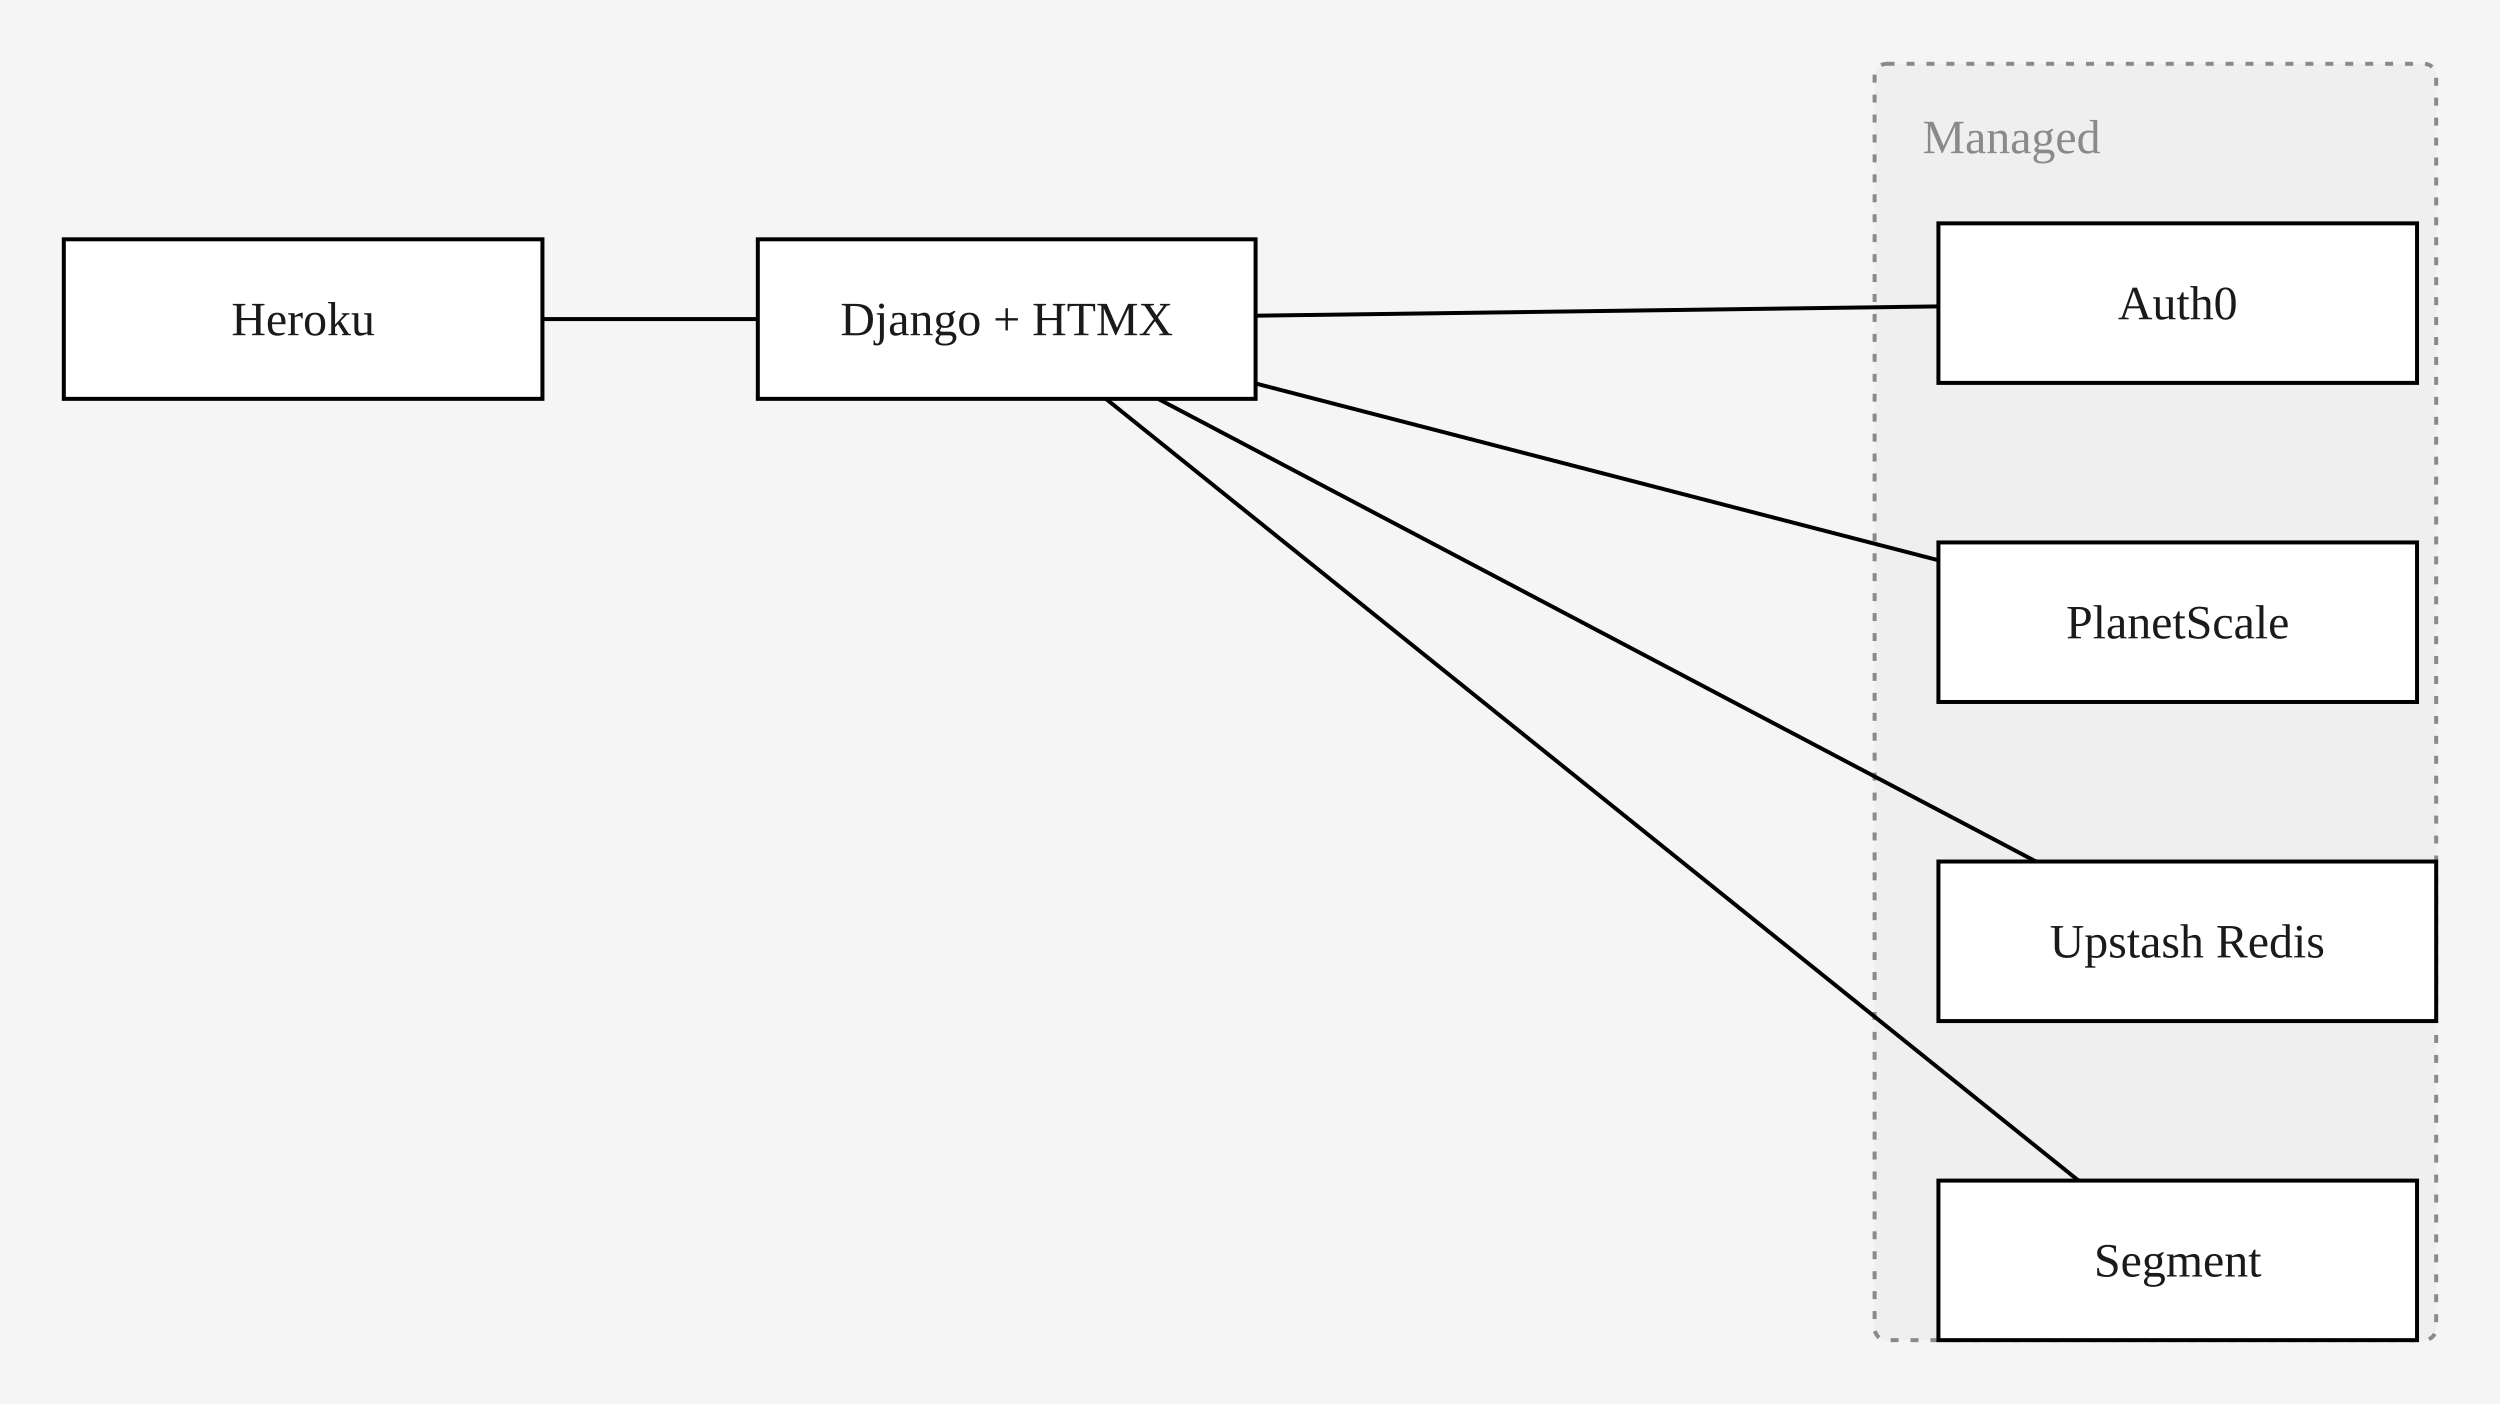
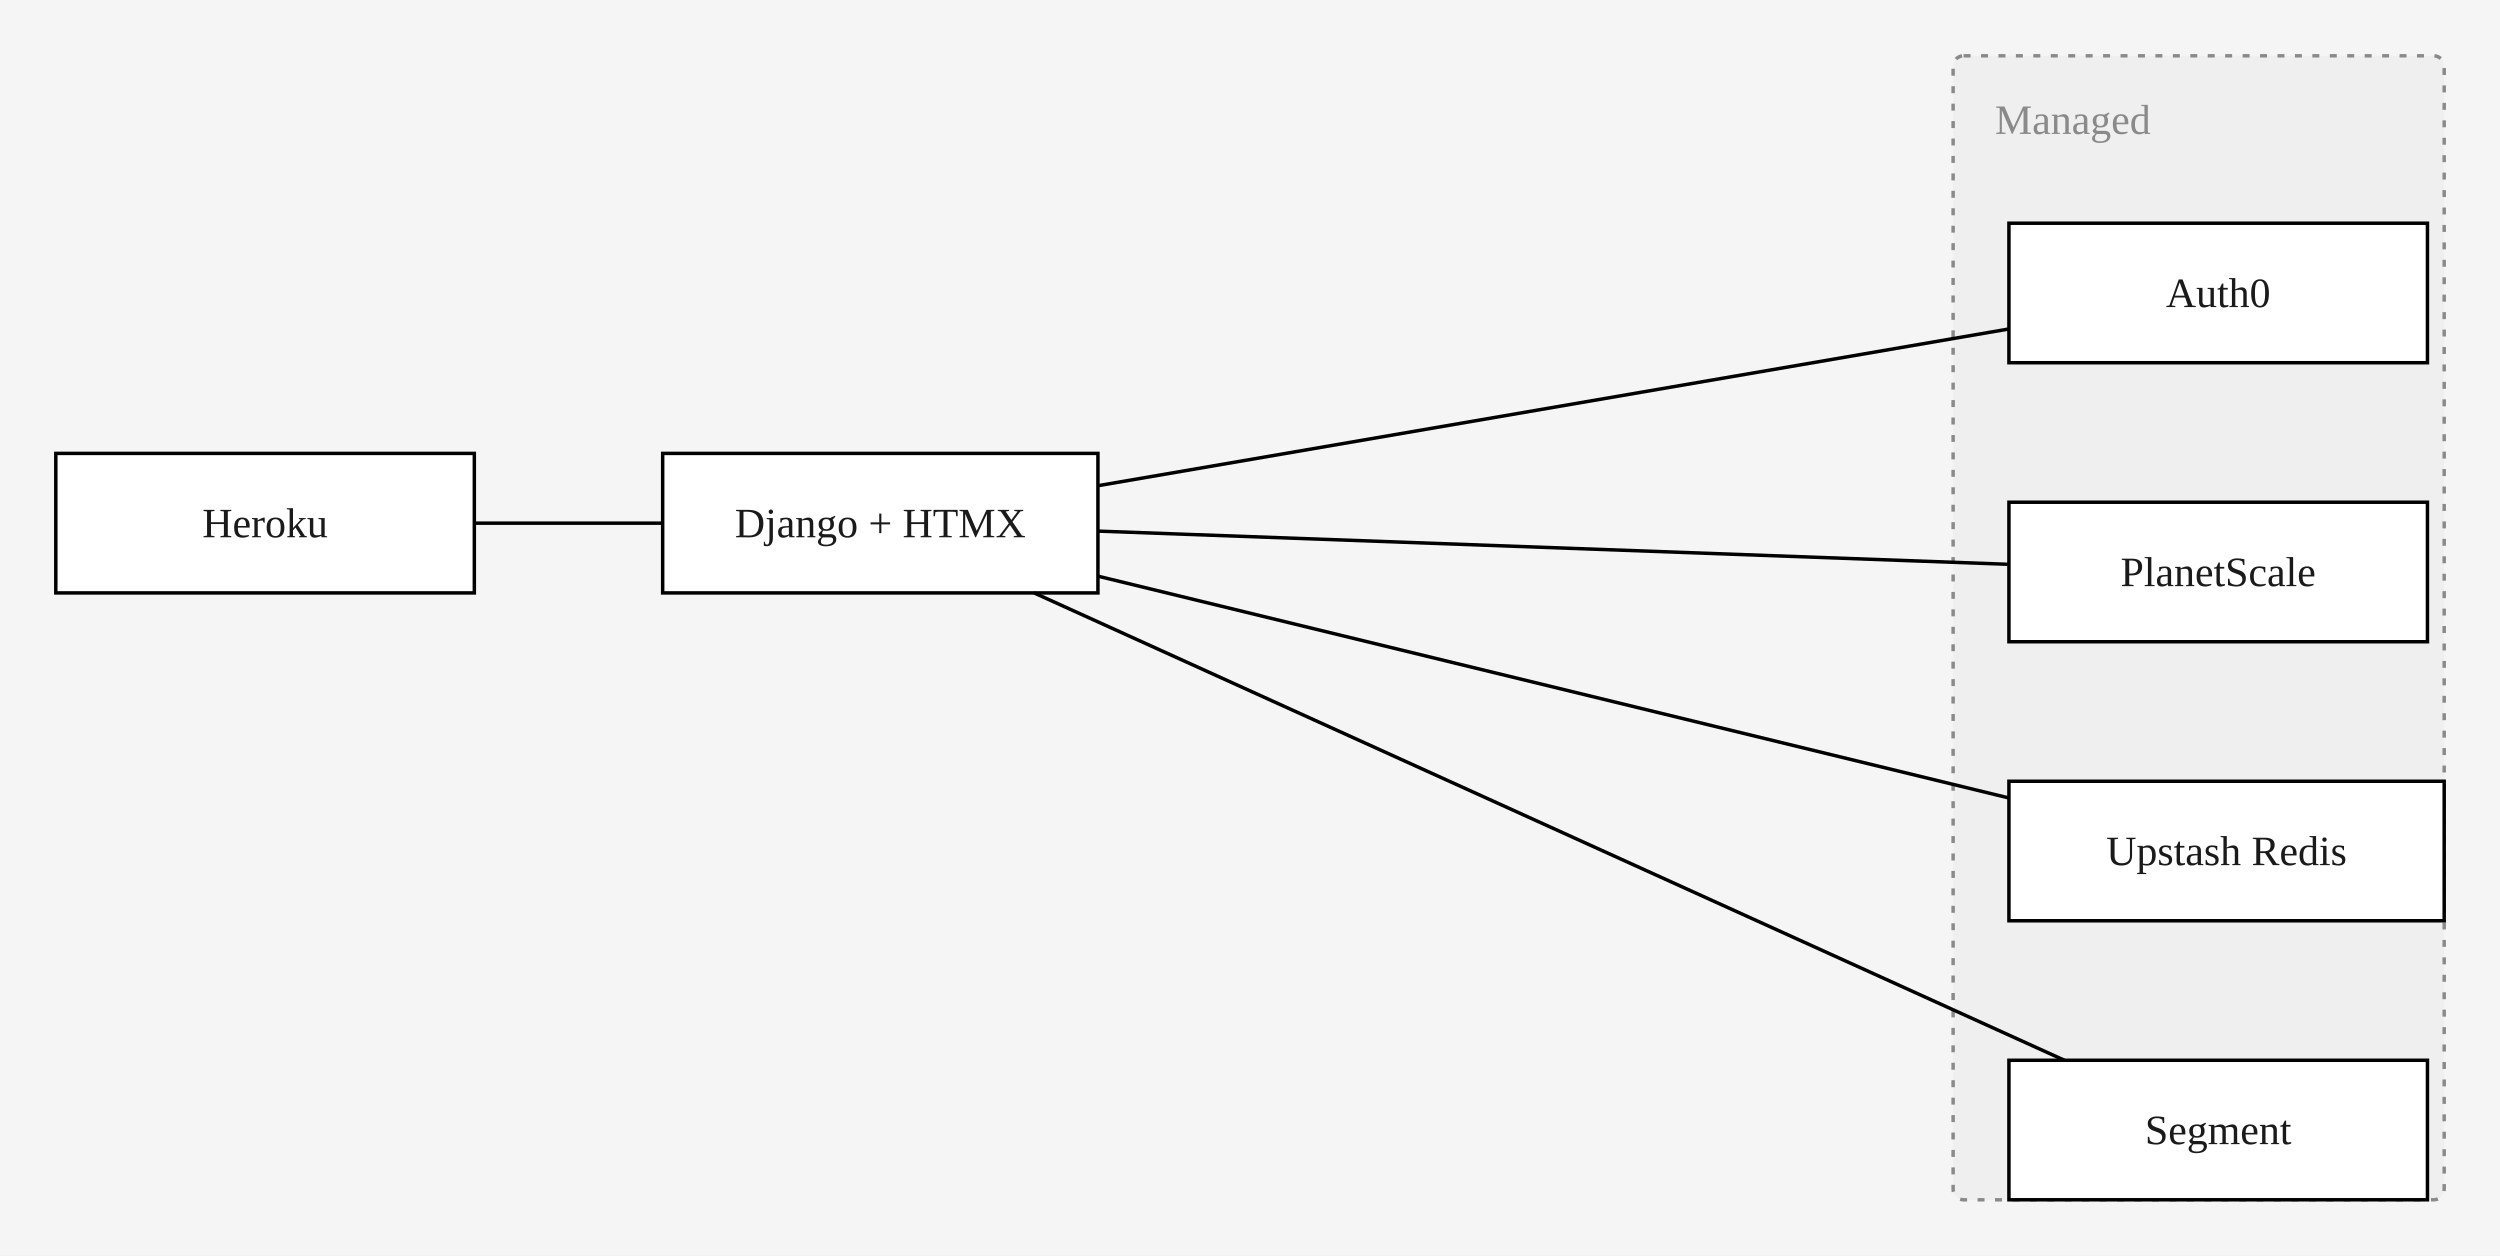
- <svg xmlns="http://www.w3.org/2000/svg" viewBox="0.00 0.00 626.80 352.00" width="626.80" height="352.00">
-   <rect x="0.00" y="0.00" width="626.80" height="352.00" fill="#F5F5F5" />
+ <svg xmlns="http://www.w3.org/2000/svg" viewBox="0.00 0.00 716.80 360.00" width="716.80" height="360.00">
+   <rect x="0.00" y="0.00" width="716.80" height="360.00" fill="#F5F5F5" />
  <g id="group-hosted" data-element-id="hosted" data-kind="group">
-     <rect x="470.00" y="16.00" width="140.80" height="320.00" rx="3.00" fill="#8A8A8A" fill-opacity="0.06" stroke="#8A8A8A" stroke-width="1.00" stroke-dasharray="2,3" />
-     <text x="482.00" y="38.40" text-anchor="start" fill="#8A8A8A">
-       <tspan x="482.00" dy="0">Managed</tspan>
-     </text>
-   </g>
-   <g id="node-analytics" data-element-id="analytics" data-kind="node">
-     <rect x="486.00" y="296.00" width="120.00" height="40.00" rx="0.00" fill="#FFFFFF" stroke="#000000" />
-     <text x="546.00" y="316.00" text-anchor="middle" dominant-baseline="central" fill="#1a1a1a">
-       <tspan x="546.00" dy="0">Segment</tspan>
+     <rect x="560.00" y="16.00" width="140.80" height="328.00" rx="3.00" fill="#8A8A8A" fill-opacity="0.06" stroke="#8A8A8A" stroke-width="1.00" stroke-dasharray="2,3" />
+     <text x="572.00" y="38.40" text-anchor="start" fill="#8A8A8A">
+       <tspan x="572.00" dy="0">Managed</tspan>
    </text>
  </g>
  <g id="node-app" data-element-id="app" data-kind="node">
-     <rect x="190.00" y="60.00" width="124.80" height="40.00" rx="0.00" fill="#FFFFFF" stroke="#000000" />
-     <text x="252.40" y="80.00" text-anchor="middle" dominant-baseline="central" fill="#1a1a1a">
+     <rect x="190.00" y="130.00" width="124.80" height="40.00" rx="0.00" fill="#FFFFFF" stroke="#000000" />
+     <text x="252.40" y="150.00" text-anchor="middle" dominant-baseline="central" fill="#1a1a1a">
      <tspan x="252.40" dy="0">Django + HTMX</tspan>
    </text>
  </g>
-   <g id="node-auth" data-element-id="auth" data-kind="node">
-     <rect x="486.00" y="56.00" width="120.00" height="40.00" rx="0.00" fill="#FFFFFF" stroke="#000000" />
-     <text x="546.00" y="76.00" text-anchor="middle" dominant-baseline="central" fill="#1a1a1a">
-       <tspan x="546.00" dy="0">Auth0</tspan>
+   <g id="node-auth0" data-element-id="auth0" data-kind="node">
+     <rect x="576.00" y="64.00" width="120.00" height="40.00" rx="0.00" fill="#FFFFFF" stroke="#000000" />
+     <text x="636.00" y="84.00" text-anchor="middle" dominant-baseline="central" fill="#1a1a1a">
+       <tspan x="636.00" dy="0">Auth0</tspan>
    </text>
  </g>
-   <g id="node-cache" data-element-id="cache" data-kind="node">
-     <rect x="486.00" y="216.00" width="124.80" height="40.00" rx="0.00" fill="#FFFFFF" stroke="#000000" />
-     <text x="548.40" y="236.00" text-anchor="middle" dominant-baseline="central" fill="#1a1a1a">
-       <tspan x="548.40" dy="0">Upstash Redis</tspan>
-     </text>
-   </g>
-   <g id="node-db" data-element-id="db" data-kind="node">
-     <rect x="486.00" y="136.00" width="120.00" height="40.00" rx="0.00" fill="#FFFFFF" stroke="#000000" />
-     <text x="546.00" y="156.00" text-anchor="middle" dominant-baseline="central" fill="#1a1a1a">
-       <tspan x="546.00" dy="0">PlanetScale</tspan>
-     </text>
-   </g>
-   <g id="node-web" data-element-id="web" data-kind="node">
-     <rect x="16.00" y="60.00" width="120.00" height="40.00" rx="0.00" fill="#FFFFFF" stroke="#000000" />
-     <text x="76.00" y="80.00" text-anchor="middle" dominant-baseline="central" fill="#1a1a1a">
+   <g id="node-heroku" data-element-id="heroku" data-kind="node">
+     <rect x="16.00" y="130.00" width="120.00" height="40.00" rx="0.00" fill="#FFFFFF" stroke="#000000" />
+     <text x="76.00" y="150.00" text-anchor="middle" dominant-baseline="central" fill="#1a1a1a">
      <tspan x="76.00" dy="0">Heroku</tspan>
    </text>
  </g>
-   <g id="edge-app__analytics" data-element-id="app__analytics" data-kind="edge">
-     <path d="M 277.28,100.00 L 521.12,296.00" fill="none" stroke="transparent" stroke-width="12" style="pointer-events: stroke" />
-     <path d="M 277.28,100.00 L 521.12,296.00" fill="none" stroke="#000000" stroke-width="1.00" />
+   <g id="node-planetscale" data-element-id="planetscale" data-kind="node">
+     <rect x="576.00" y="144.00" width="120.00" height="40.00" rx="0.00" fill="#FFFFFF" stroke="#000000" />
+     <text x="636.00" y="164.00" text-anchor="middle" dominant-baseline="central" fill="#1a1a1a">
+       <tspan x="636.00" dy="0">PlanetScale</tspan>
+     </text>
  </g>
-   <g id="edge-app__auth" data-element-id="app__auth" data-kind="edge">
-     <path d="M 314.80,79.15 L 486.00,76.82" fill="none" stroke="transparent" stroke-width="12" style="pointer-events: stroke" />
-     <path d="M 314.80,79.15 L 486.00,76.82" fill="none" stroke="#000000" stroke-width="1.00" />
+   <g id="node-segment" data-element-id="segment" data-kind="node">
+     <rect x="576.00" y="304.00" width="120.00" height="40.00" rx="0.00" fill="#FFFFFF" stroke="#000000" />
+     <text x="636.00" y="324.00" text-anchor="middle" dominant-baseline="central" fill="#1a1a1a">
+       <tspan x="636.00" dy="0">Segment</tspan>
+     </text>
  </g>
-   <g id="edge-app__cache" data-element-id="app__cache" data-kind="edge">
-     <path d="M 290.35,100.00 L 510.45,216.00" fill="none" stroke="transparent" stroke-width="12" style="pointer-events: stroke" />
-     <path d="M 290.35,100.00 L 510.45,216.00" fill="none" stroke="#000000" stroke-width="1.00" />
+   <g id="node-upstash" data-element-id="upstash" data-kind="node">
+     <rect x="576.00" y="224.00" width="124.80" height="40.00" rx="0.00" fill="#FFFFFF" stroke="#000000" />
+     <text x="638.40" y="244.00" text-anchor="middle" dominant-baseline="central" fill="#1a1a1a">
+       <tspan x="638.40" dy="0">Upstash Redis</tspan>
+     </text>
  </g>
-   <g id="edge-app__db" data-element-id="app__db" data-kind="edge">
-     <path d="M 314.80,96.15 L 486.00,140.47" fill="none" stroke="transparent" stroke-width="12" style="pointer-events: stroke" />
-     <path d="M 314.80,96.15 L 486.00,140.47" fill="none" stroke="#000000" stroke-width="1.00" />
+   <g id="edge-app__auth0" data-element-id="app__auth0" data-kind="edge">
+     <path d="M 314.80,139.26 L 576.00,94.32" fill="none" stroke="transparent" stroke-width="12" style="pointer-events: stroke" />
+     <path d="M 314.80,139.26 L 576.00,94.32" fill="none" stroke="#000000" stroke-width="1.00" />
  </g>
-   <g id="edge-web__app" data-element-id="web__app" data-kind="edge">
-     <path d="M 136.00,80.00 L 190.00,80.00" fill="none" stroke="transparent" stroke-width="12" style="pointer-events: stroke" />
-     <path d="M 136.00,80.00 L 190.00,80.00" fill="none" stroke="#000000" stroke-width="1.00" />
+   <g id="edge-app__planetscale" data-element-id="app__planetscale" data-kind="edge">
+     <path d="M 314.80,152.28 L 576.00,161.81" fill="none" stroke="transparent" stroke-width="12" style="pointer-events: stroke" />
+     <path d="M 314.80,152.28 L 576.00,161.81" fill="none" stroke="#000000" stroke-width="1.00" />
+   </g>
+   <g id="edge-app__segment" data-element-id="app__segment" data-kind="edge">
+     <path d="M 296.49,170.00 L 591.91,304.00" fill="none" stroke="transparent" stroke-width="12" style="pointer-events: stroke" />
+     <path d="M 296.49,170.00 L 591.91,304.00" fill="none" stroke="#000000" stroke-width="1.00" />
+   </g>
+   <g id="edge-app__upstash" data-element-id="app__upstash" data-kind="edge">
+     <path d="M 314.80,165.20 L 576.00,228.80" fill="none" stroke="transparent" stroke-width="12" style="pointer-events: stroke" />
+     <path d="M 314.80,165.20 L 576.00,228.80" fill="none" stroke="#000000" stroke-width="1.00" />
+   </g>
+   <g id="edge-heroku__app" data-element-id="heroku__app" data-kind="edge">
+     <path d="M 136.00,150.00 L 190.00,150.00" fill="none" stroke="transparent" stroke-width="12" style="pointer-events: stroke" />
+     <path d="M 136.00,150.00 L 190.00,150.00" fill="none" stroke="#000000" stroke-width="1.00" />
  </g>
</svg>
